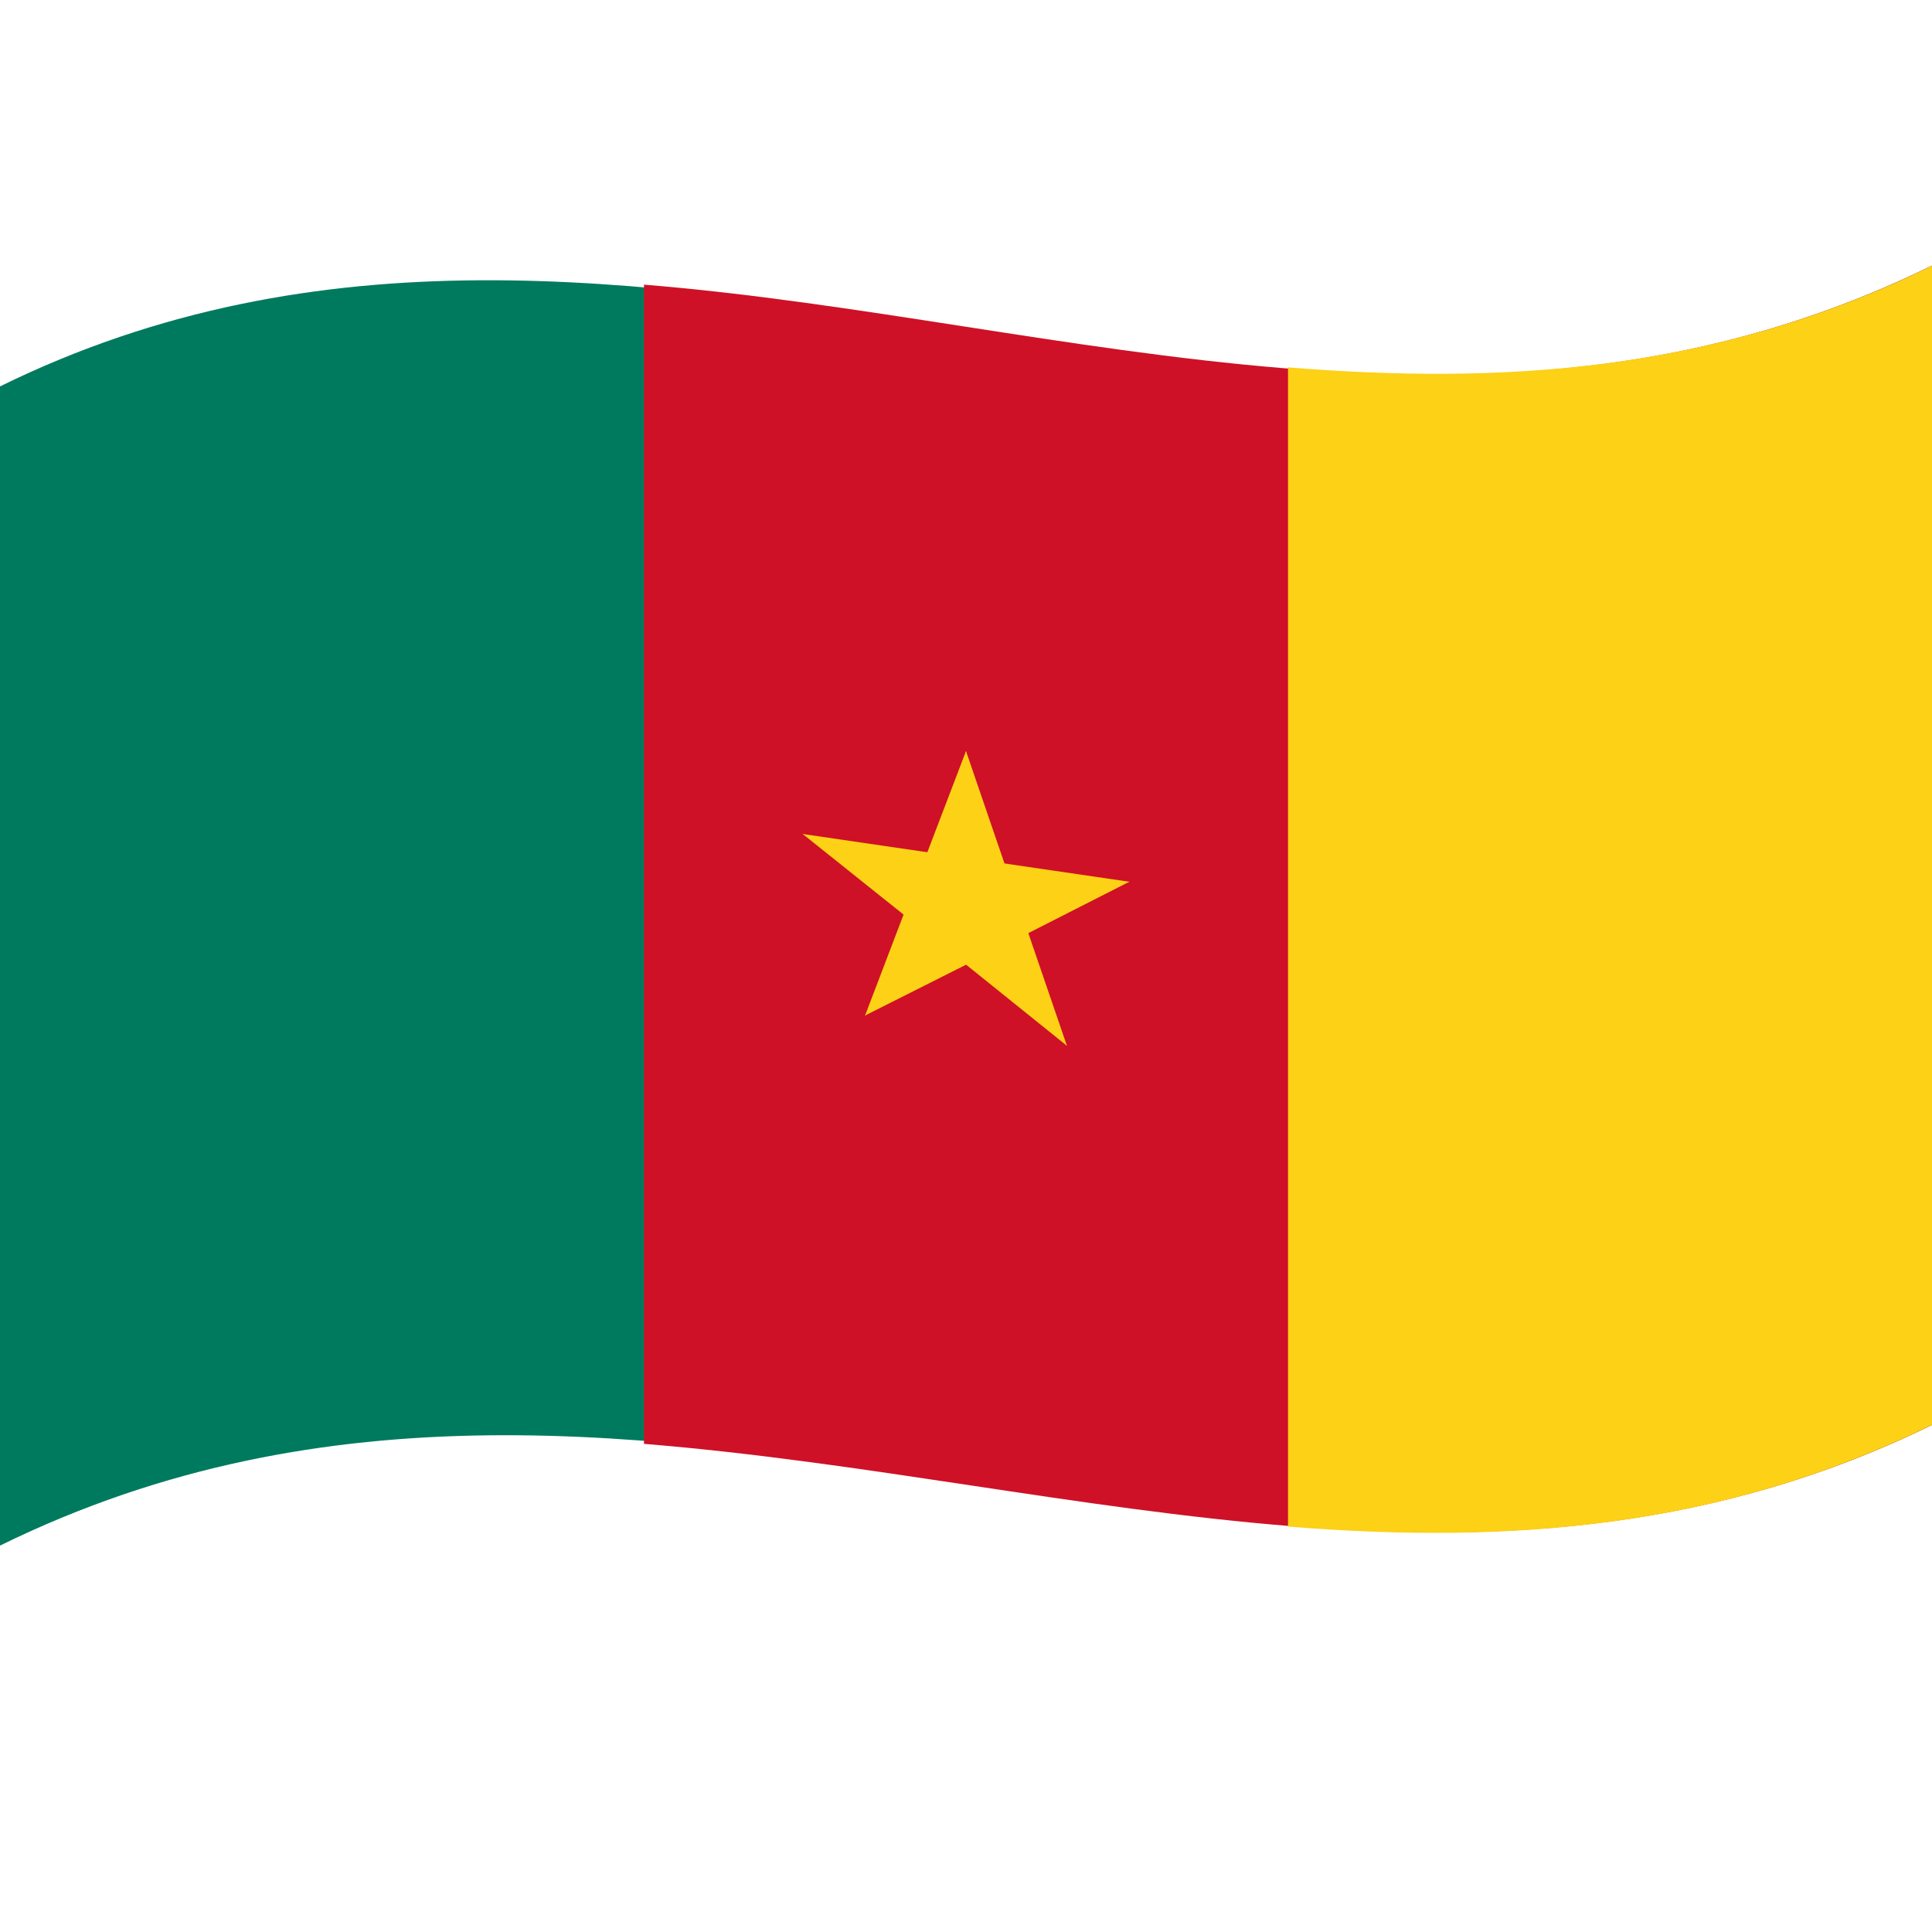
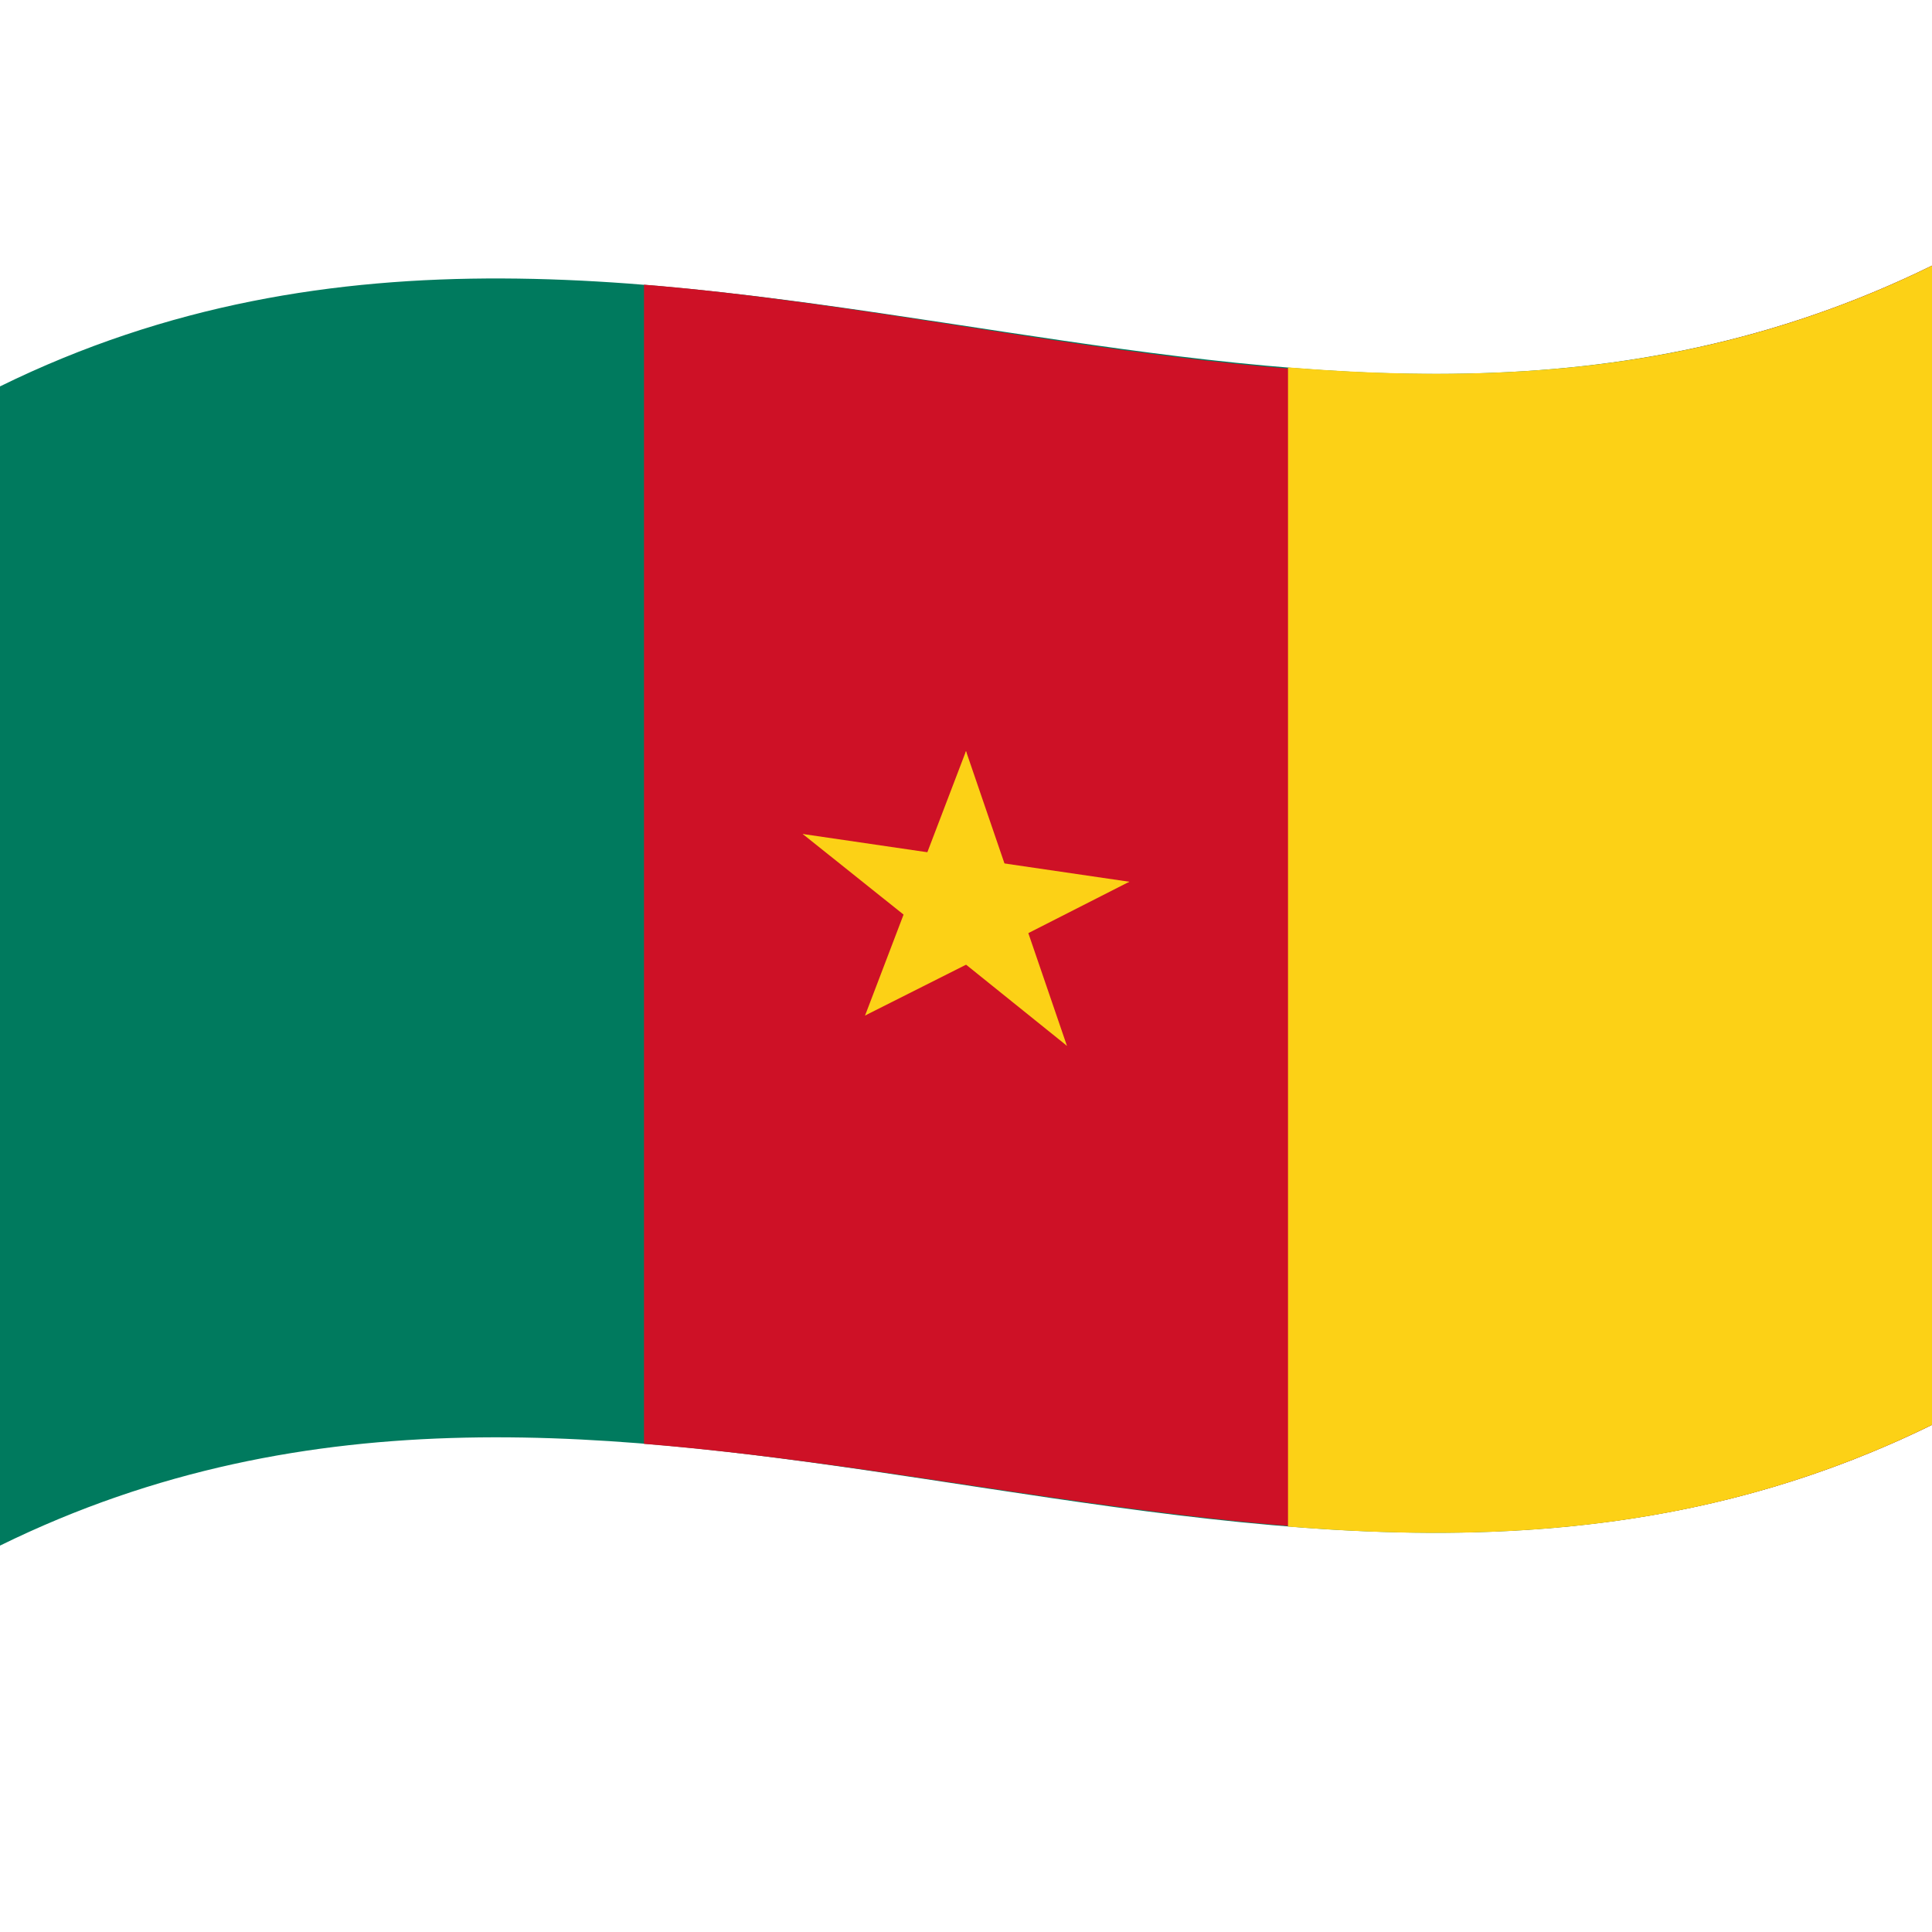
<svg xmlns="http://www.w3.org/2000/svg" version="1.0" viewBox="0 0 1000 1000">
  <defs />
-   <path fill="#007a5e" d="M0,200 C330.97,37.52 661.21,303.8 1000,137.5 L1000,737.5 C669.03,899.98 338.79,633.7 0,800 L0,200" />
+   <path fill="#007a5e" d="M0,200 C173.47,114.84 346.32,145.53 521.2,171.97 C679.07,195.84 838.71,216.67 1000,137.5 L1000,737.5 C826.53,822.66 653.68,791.97 478.8,765.53 C320.93,741.66 161.29,720.83 0,800 L0,200" />
  <path fill="#ce1126" d="M333.33,147.34 C552.25,165.1 774.65,248.12 1000,137.5 L1000,737.5 C779.17,845.91 560.69,765.79 333.33,747.34 L333.33,147.34" />
  <path fill="#fcd116" d="M666.67,190.16 C776.51,198.98 886.85,193.04 1000,137.5 L1000,737.5 C889.92,791.54 780.07,799.27 666.67,790.16 L666.67,190.16" />
  <path id="t" fill="#fcd116" d="M500,388.75 L472.53,460.66 L514.8,479.45 L500,388.75" />
  <path fill="#fcd116" d="M500,388.75 L527.47,469 L485.2,474.95 L500,388.75" />
  <path fill="#fcd116" d="M584.53,456.39 L495.64,443.37 L495.64,483.37 L584.53,456.39" />
  <path fill="#fcd116" d="M584.53,456.39 L512.62,492.97 L486.5,456.64 L584.53,456.39" />
  <path fill="#fcd116" d="M552.24,541.31 L524.78,461.15 L482.51,467.09 L552.24,541.31" />
  <path fill="#fcd116" d="M552.24,541.31 L480.33,483.46 L506.46,455.07 L552.24,541.31" />
  <path fill="#fcd116" d="M447.76,525.63 L519.67,489.44 L493.54,453.11 L447.76,525.63" />
  <path fill="#fcd116" d="M447.76,525.63 L475.22,453.63 L517.49,472.41 L447.76,525.63" />
  <path fill="#fcd116" d="M415.47,431.67 L487.38,489.13 L513.5,460.74 L415.47,431.67" />
  <path fill="#fcd116" d="M415.47,431.67 L504.36,444.69 L504.36,484.69 L415.47,431.67" />
</svg>
